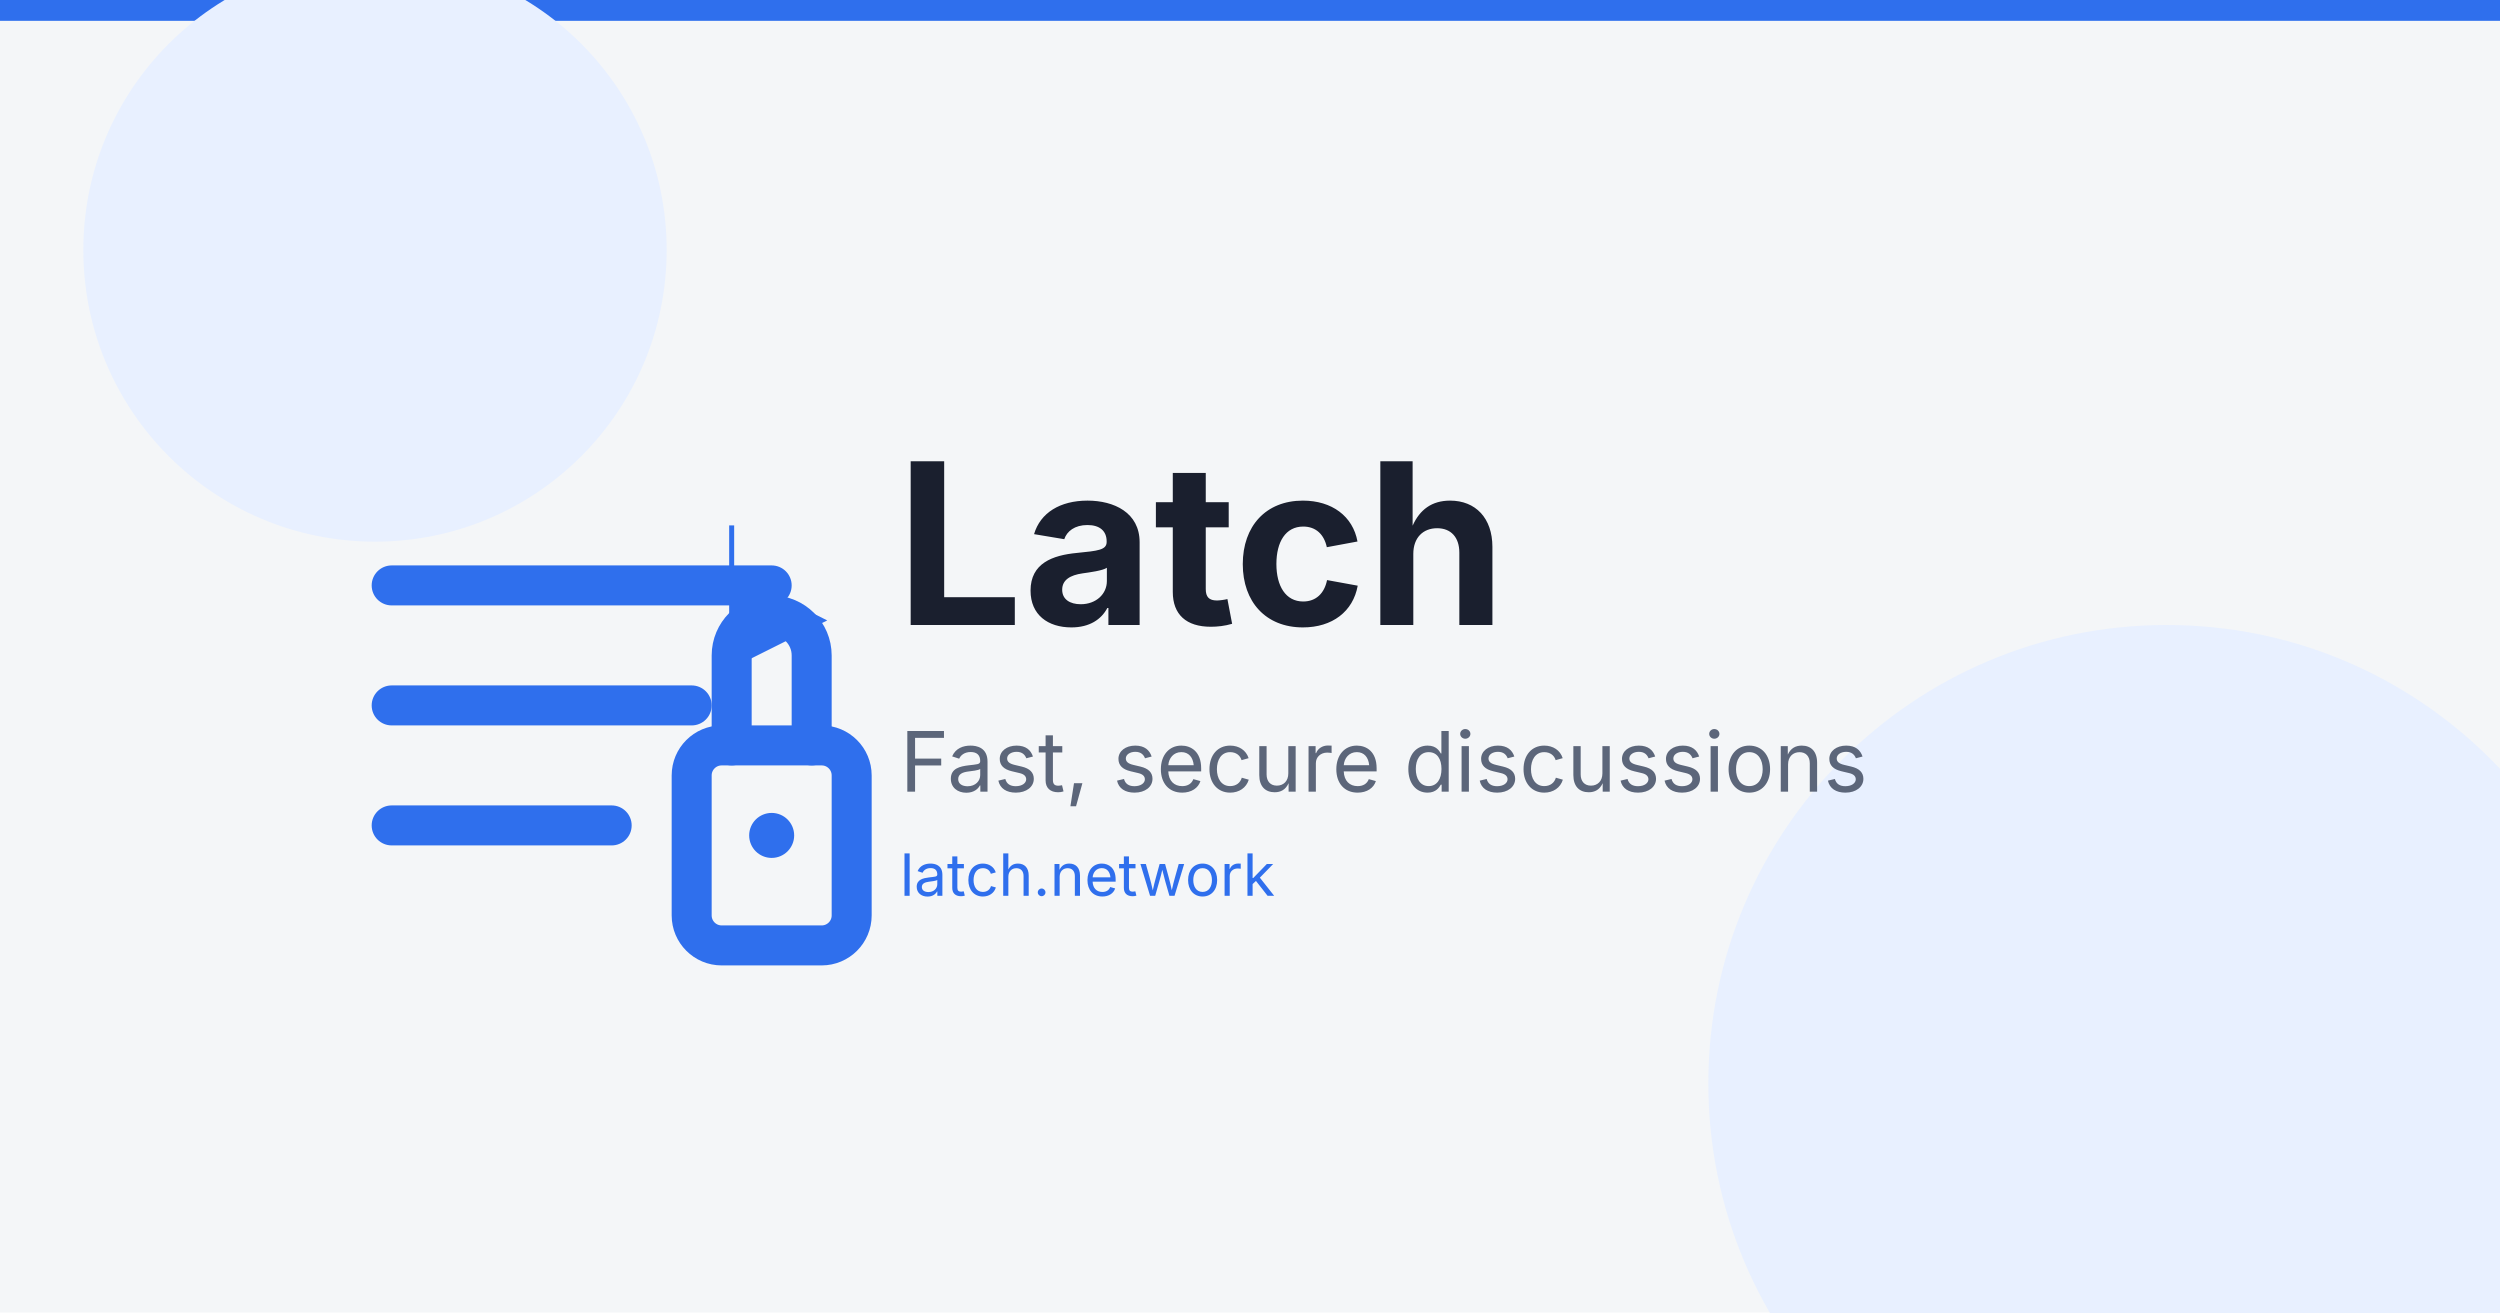
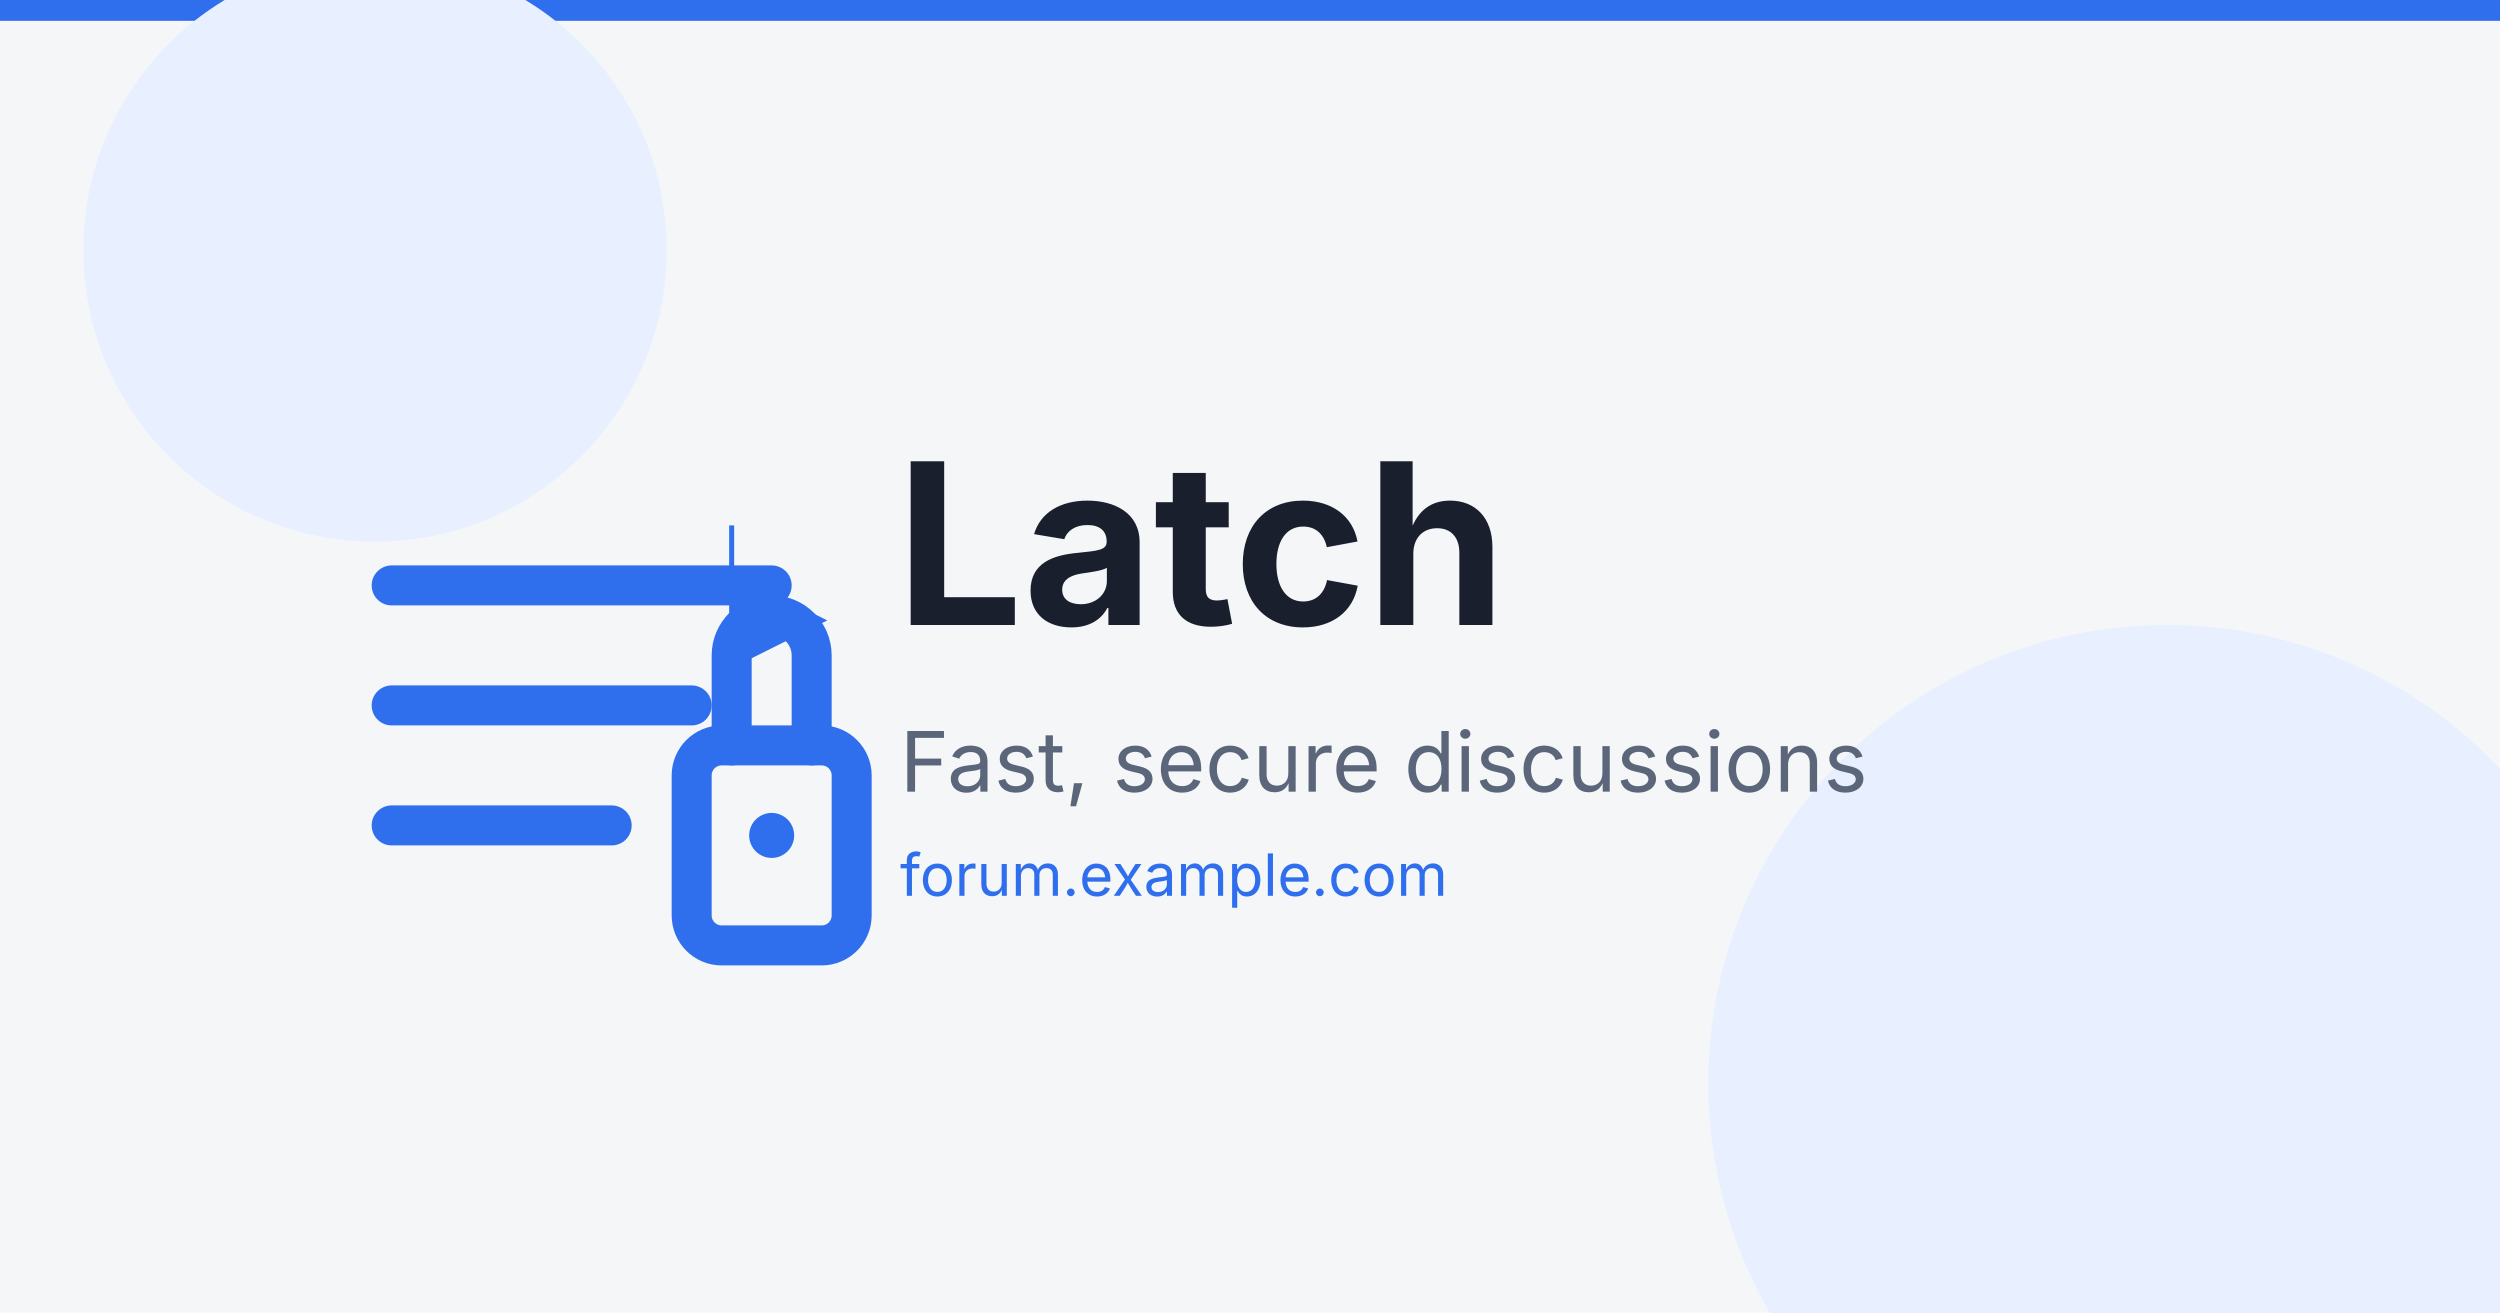
<svg xmlns="http://www.w3.org/2000/svg" width="1200" height="630" viewBox="0 0 1200 630" fill="none">
  <rect width="1200" height="630" fill="#f4f6f8" />
  <rect width="1200" height="10" fill="#2f6fed" />
  <circle cx="1040" cy="520" r="220" fill="#e8f0ff" />
  <circle cx="180" cy="120" r="140" fill="#e8f0ff" />
  <g transform="translate(140 185) scale(2.4)" fill="#2f6fed" stroke="#2f6fed">
    <path d="M20 40h76" stroke-width="8" stroke-linecap="round" fill="none" />
    <path d="M20 64h60" stroke-width="8" stroke-linecap="round" fill="none" />
    <path d="M20 88h44" stroke-width="8" stroke-linecap="round" fill="none" />
    <path d="M88 28v28l18-9-18-9z" />
    <rect x="80" y="72" width="32" height="40" rx="6" stroke-width="8" fill="none" />
    <path d="M88 72V54a8 8 0 0 1 16 0v18" stroke-width="8" stroke-linecap="round" fill="none" />
    <circle cx="96" cy="90" r="4" />
  </g>
  <text x="430" y="300" font-family="system-ui, -apple-system, 'Segoe UI', sans-serif" font-size="108" font-weight="700" fill="#1a1f2e">Latch</text>
  <text x="432" y="380" font-family="system-ui, -apple-system, 'Segoe UI', sans-serif" font-size="40" fill="#5c667a">Fast, secure discussions</text>
-   <text x="432" y="430" font-family="system-ui, -apple-system, 'Segoe UI', sans-serif" font-size="28" fill="#2f6fed">latch.network</text>
+   <text x="432" y="430" font-family="system-ui, -apple-system, 'Segoe UI', sans-serif" font-size="28" fill="#2f6fed">forum.example.com</text>
</svg>
